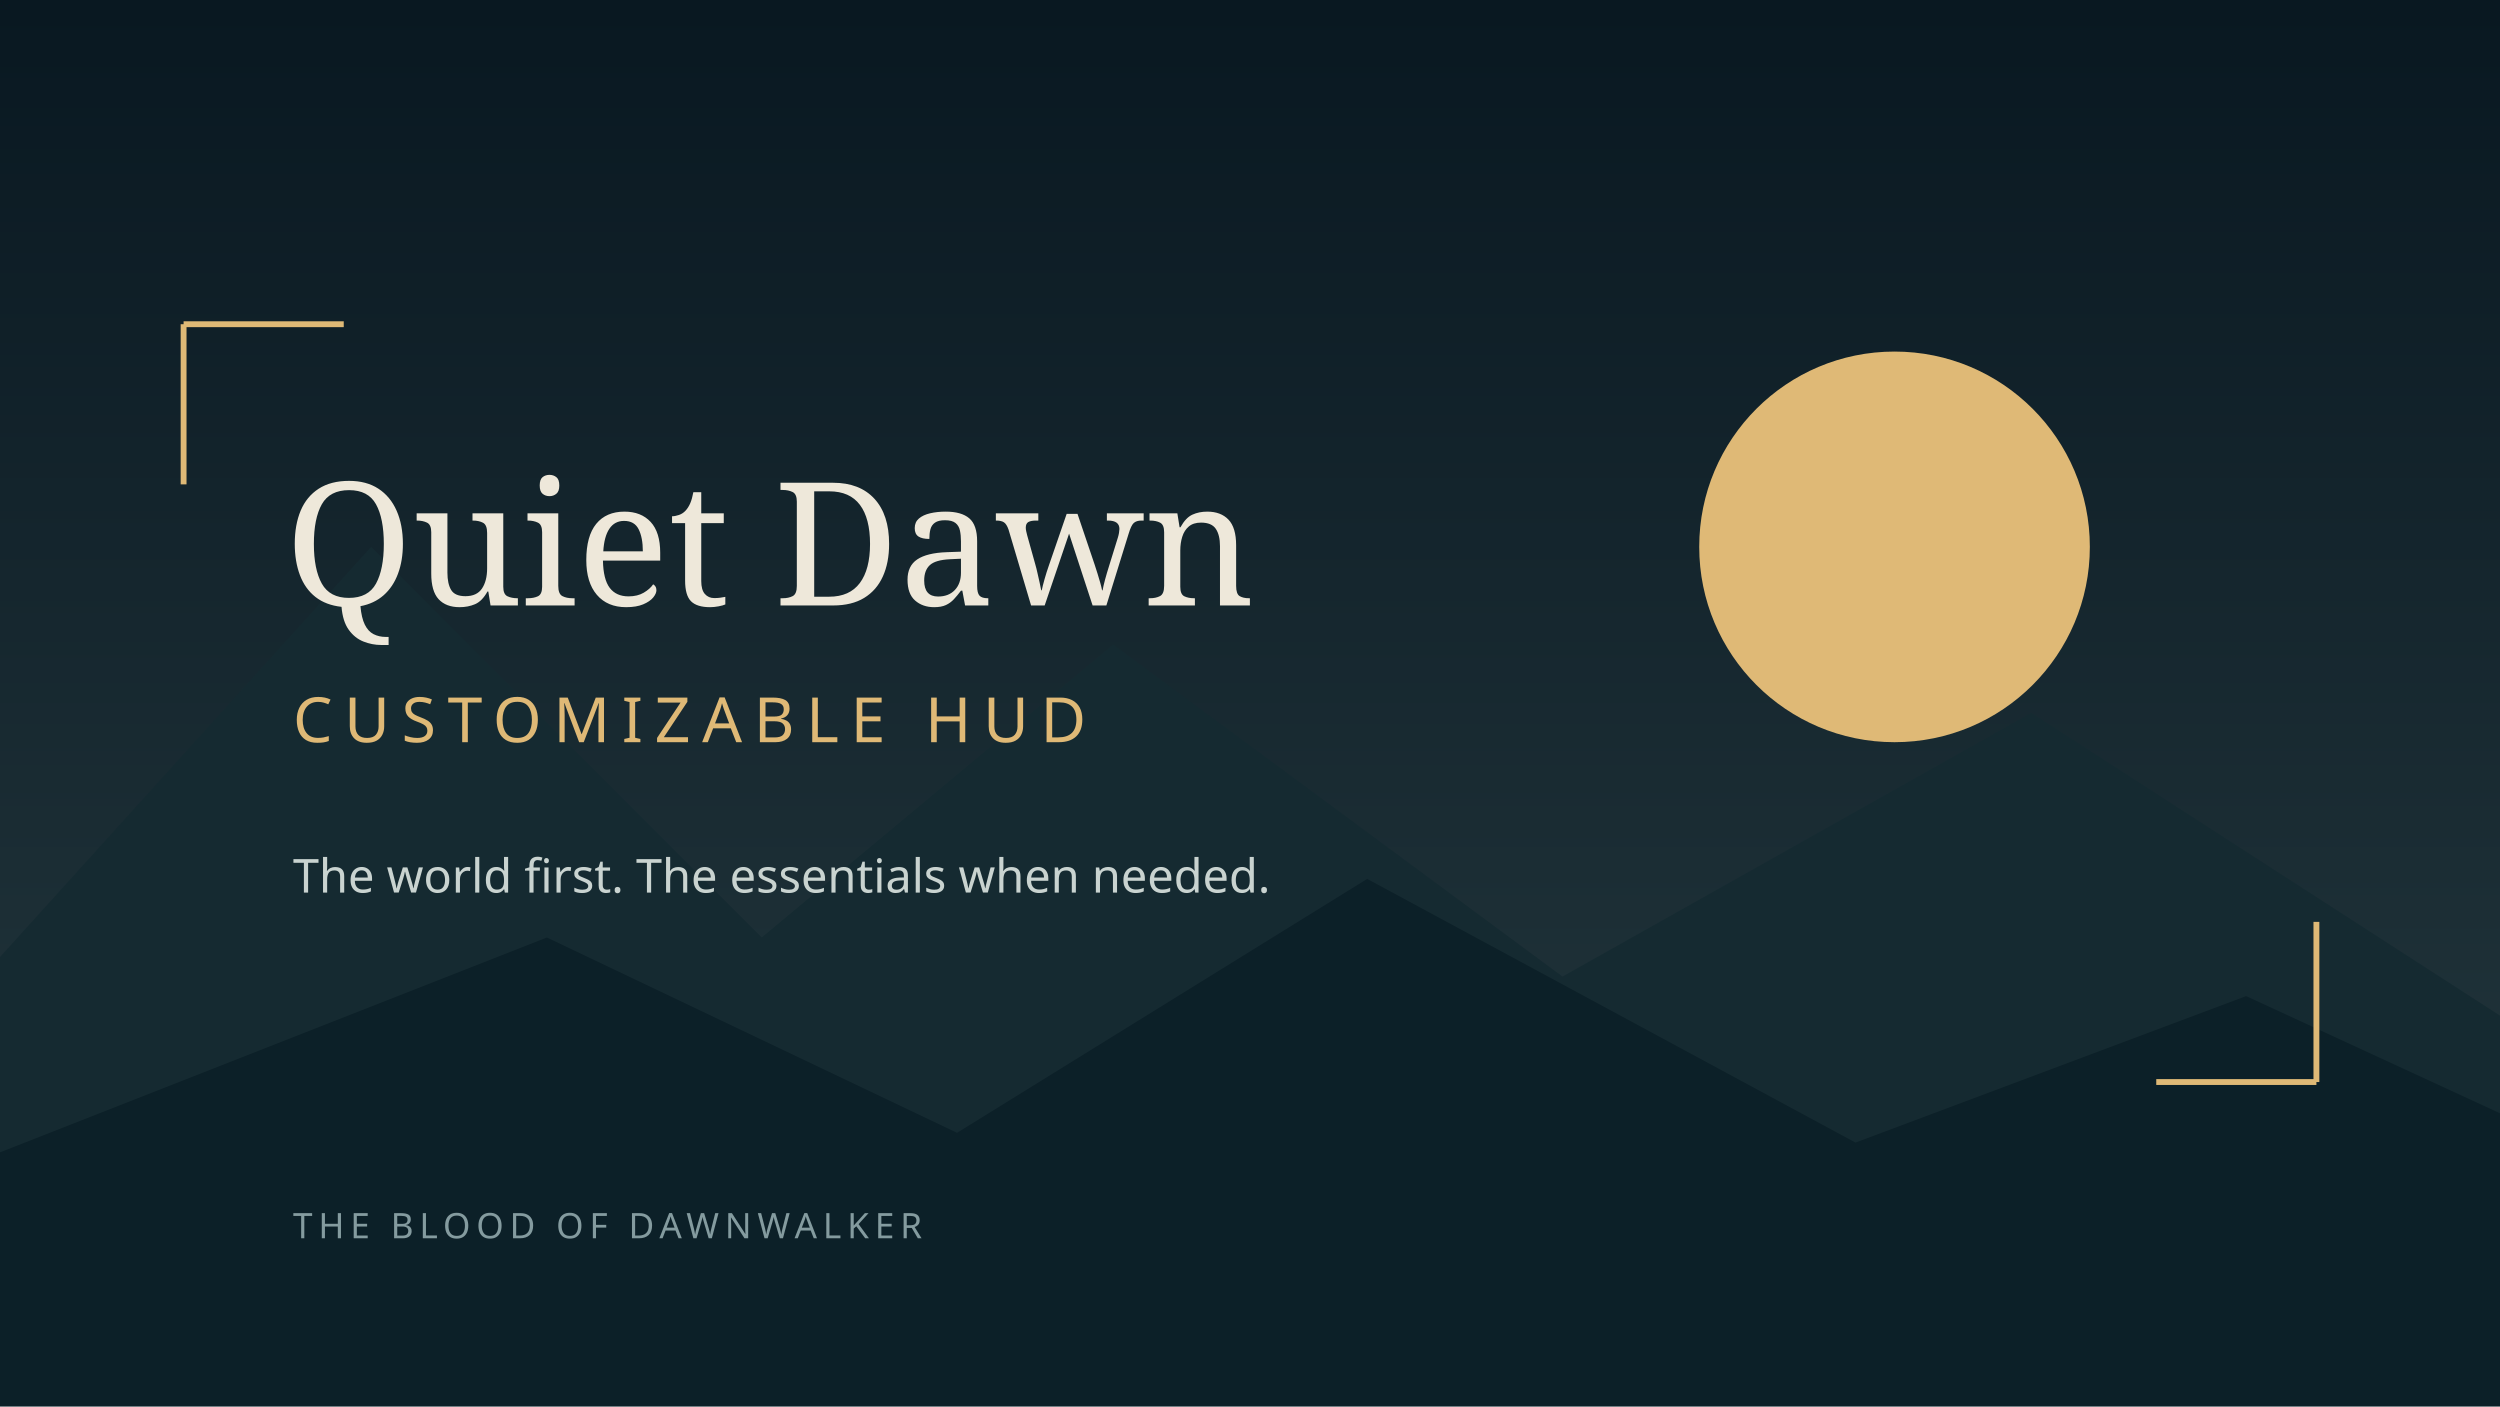
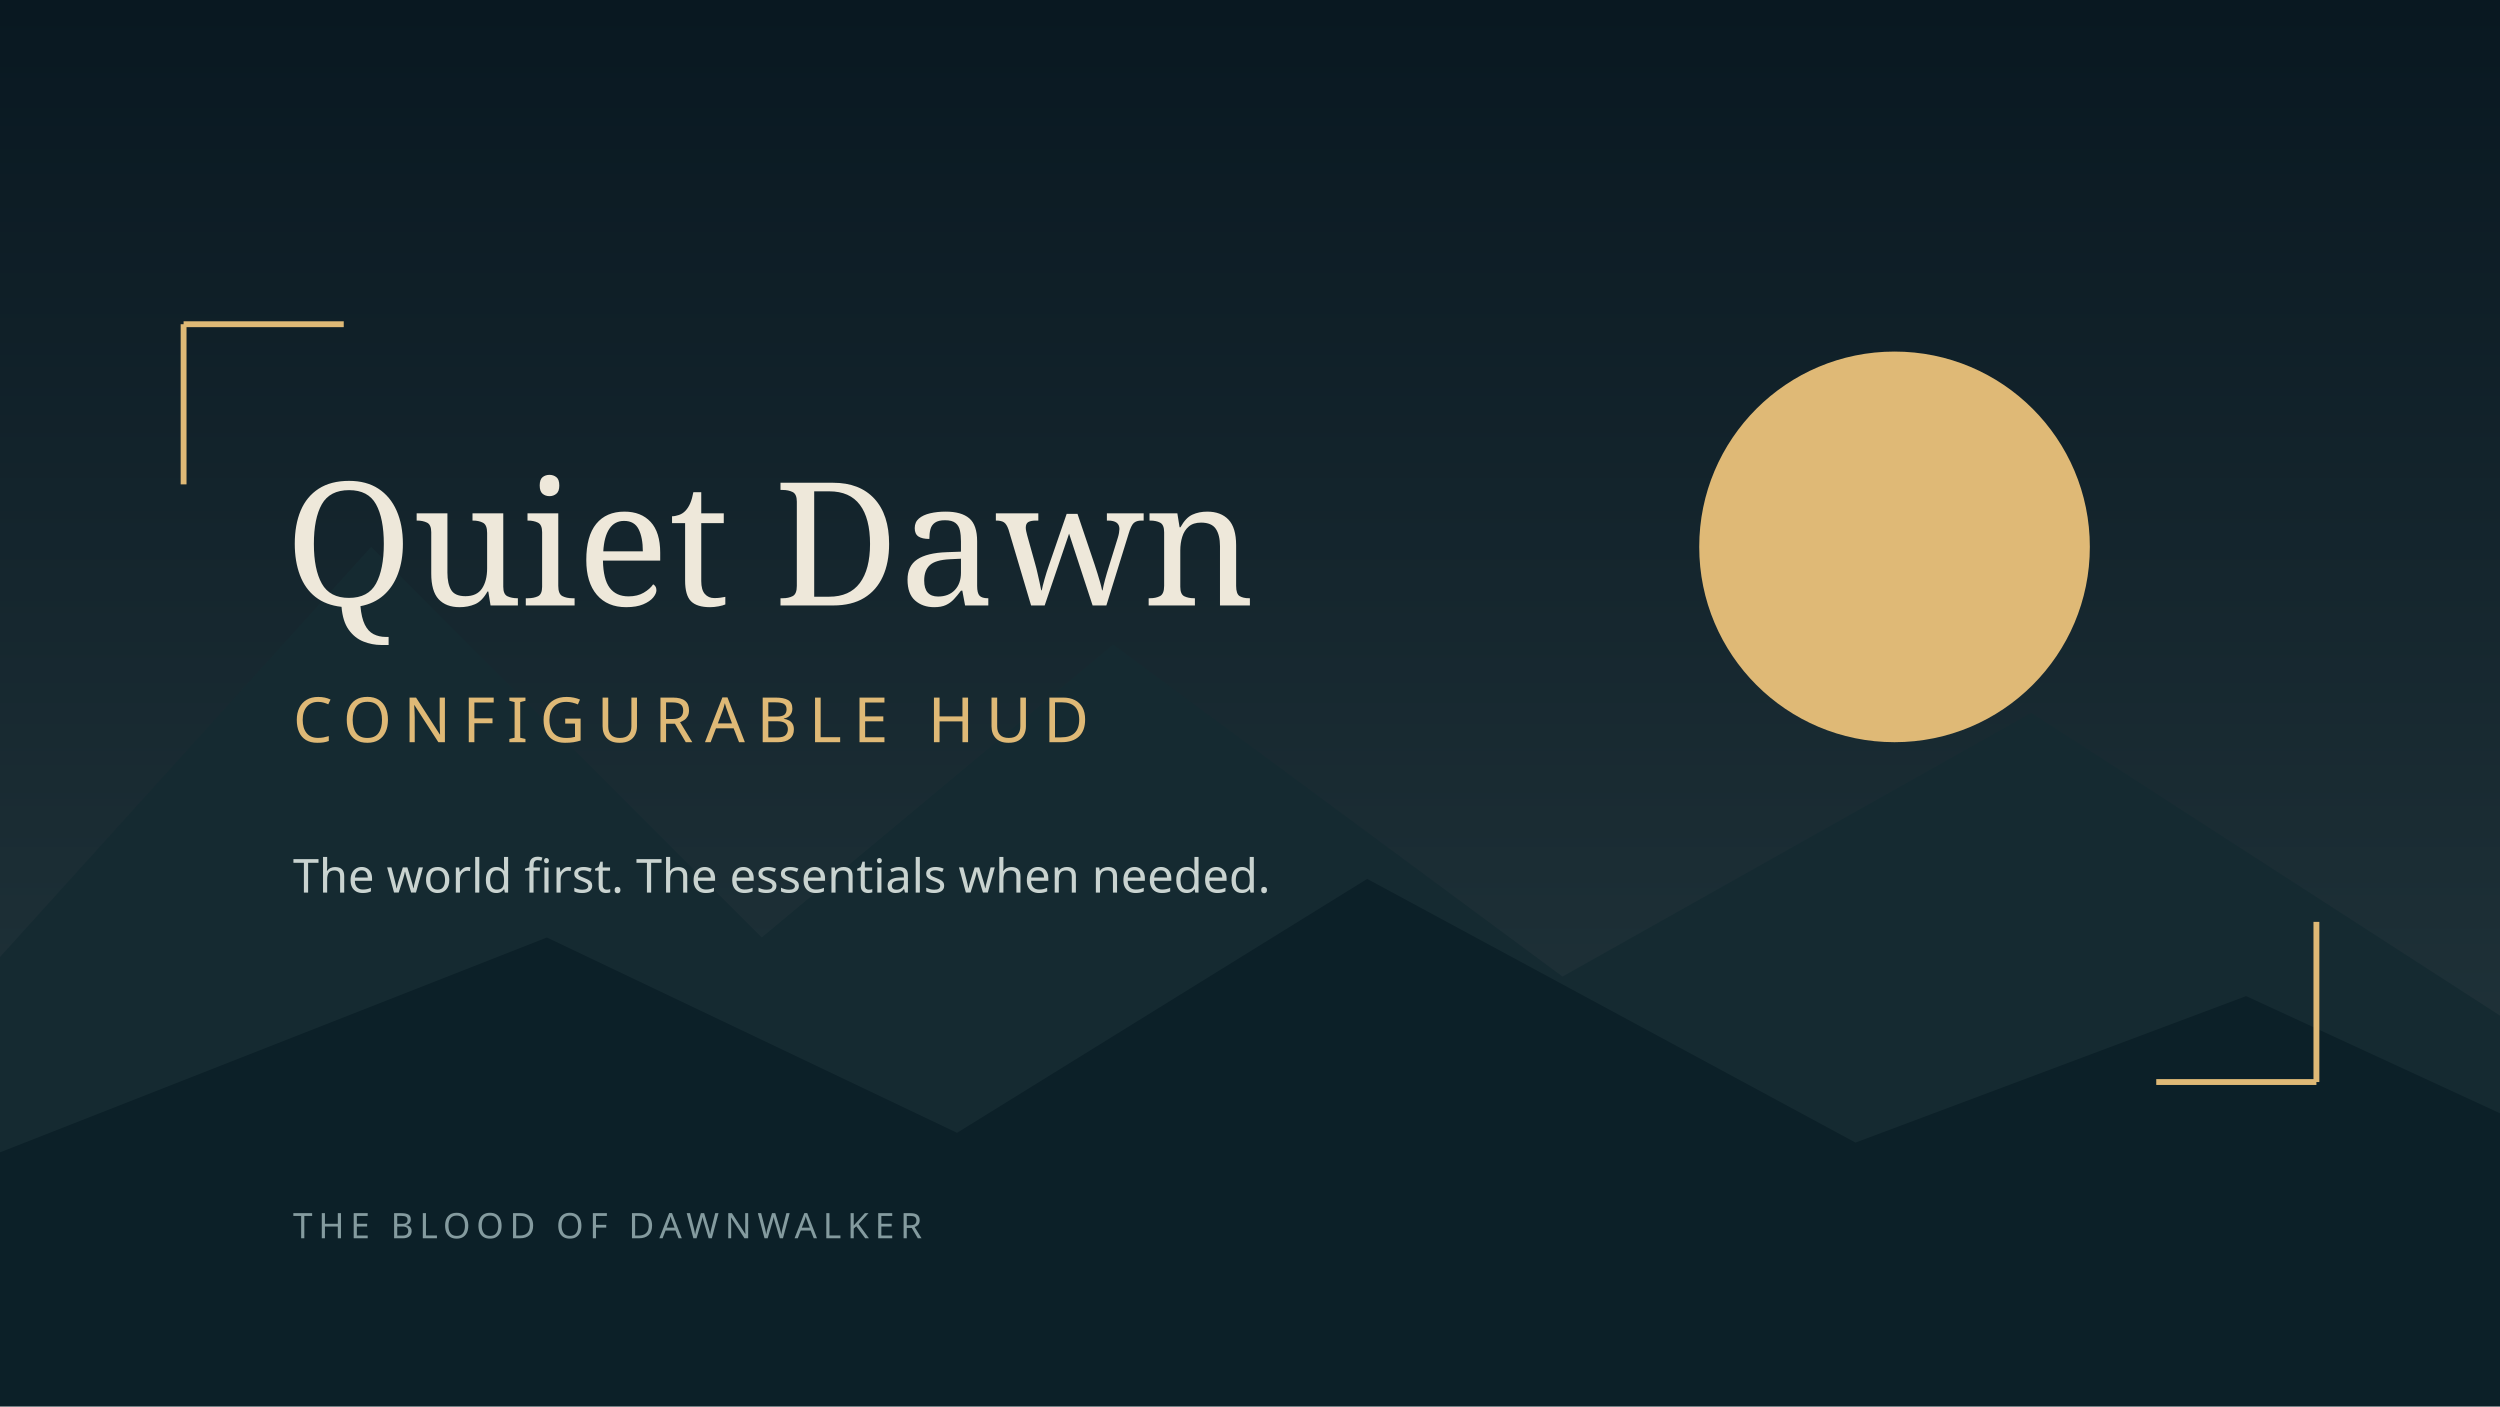
<svg xmlns="http://www.w3.org/2000/svg" width="1280" height="720" viewBox="0 0 1280 720">
  <defs>
    <linearGradient id="sky" x2="0" y2="1">
      <stop stop-color="#091821" />
      <stop offset="1" stop-color="#263a40" />
    </linearGradient>
  </defs>
  <rect width="1280" height="720" fill="url(#sky)" />
  <circle cx="970" cy="280" r="100" fill="#dfb976" />
  <path d="M0 490L190 280 390 480 570 330 800 500 1040 365 1280 520V720H0Z" fill="#152a31" />
  <path d="M0 590L280 480 490 580 700 450 950 585 1150 510 1280 570V720H0Z" fill="#0c2028" />
  <path d="M94 166H176M94 166V248M1186 554H1104M1186 554V472" fill="none" stroke="#dfb976" stroke-width="3" />
  <text x="146" y="310" fill="#eee8da" font-family="Georgia,serif" font-size="88">Quiet Dawn</text>
-   <text x="150" y="380" fill="#dfb976" font-family="sans-serif" font-size="32" letter-spacing="6">CUSTOMIZABLE HUD</text>
+   <text x="150" y="380" fill="#dfb976" font-family="sans-serif" font-size="32" letter-spacing="6">CONFIGURABLE HUD</text>
  <text x="150" y="457" fill="#c9d3d0" font-family="sans-serif" font-size="24">The world first. The essentials when needed.</text>
  <text x="150" y="634" fill="#849b9f" font-family="sans-serif" font-size="18" letter-spacing="3">THE BLOOD OF DAWNWALKER</text>
</svg>
